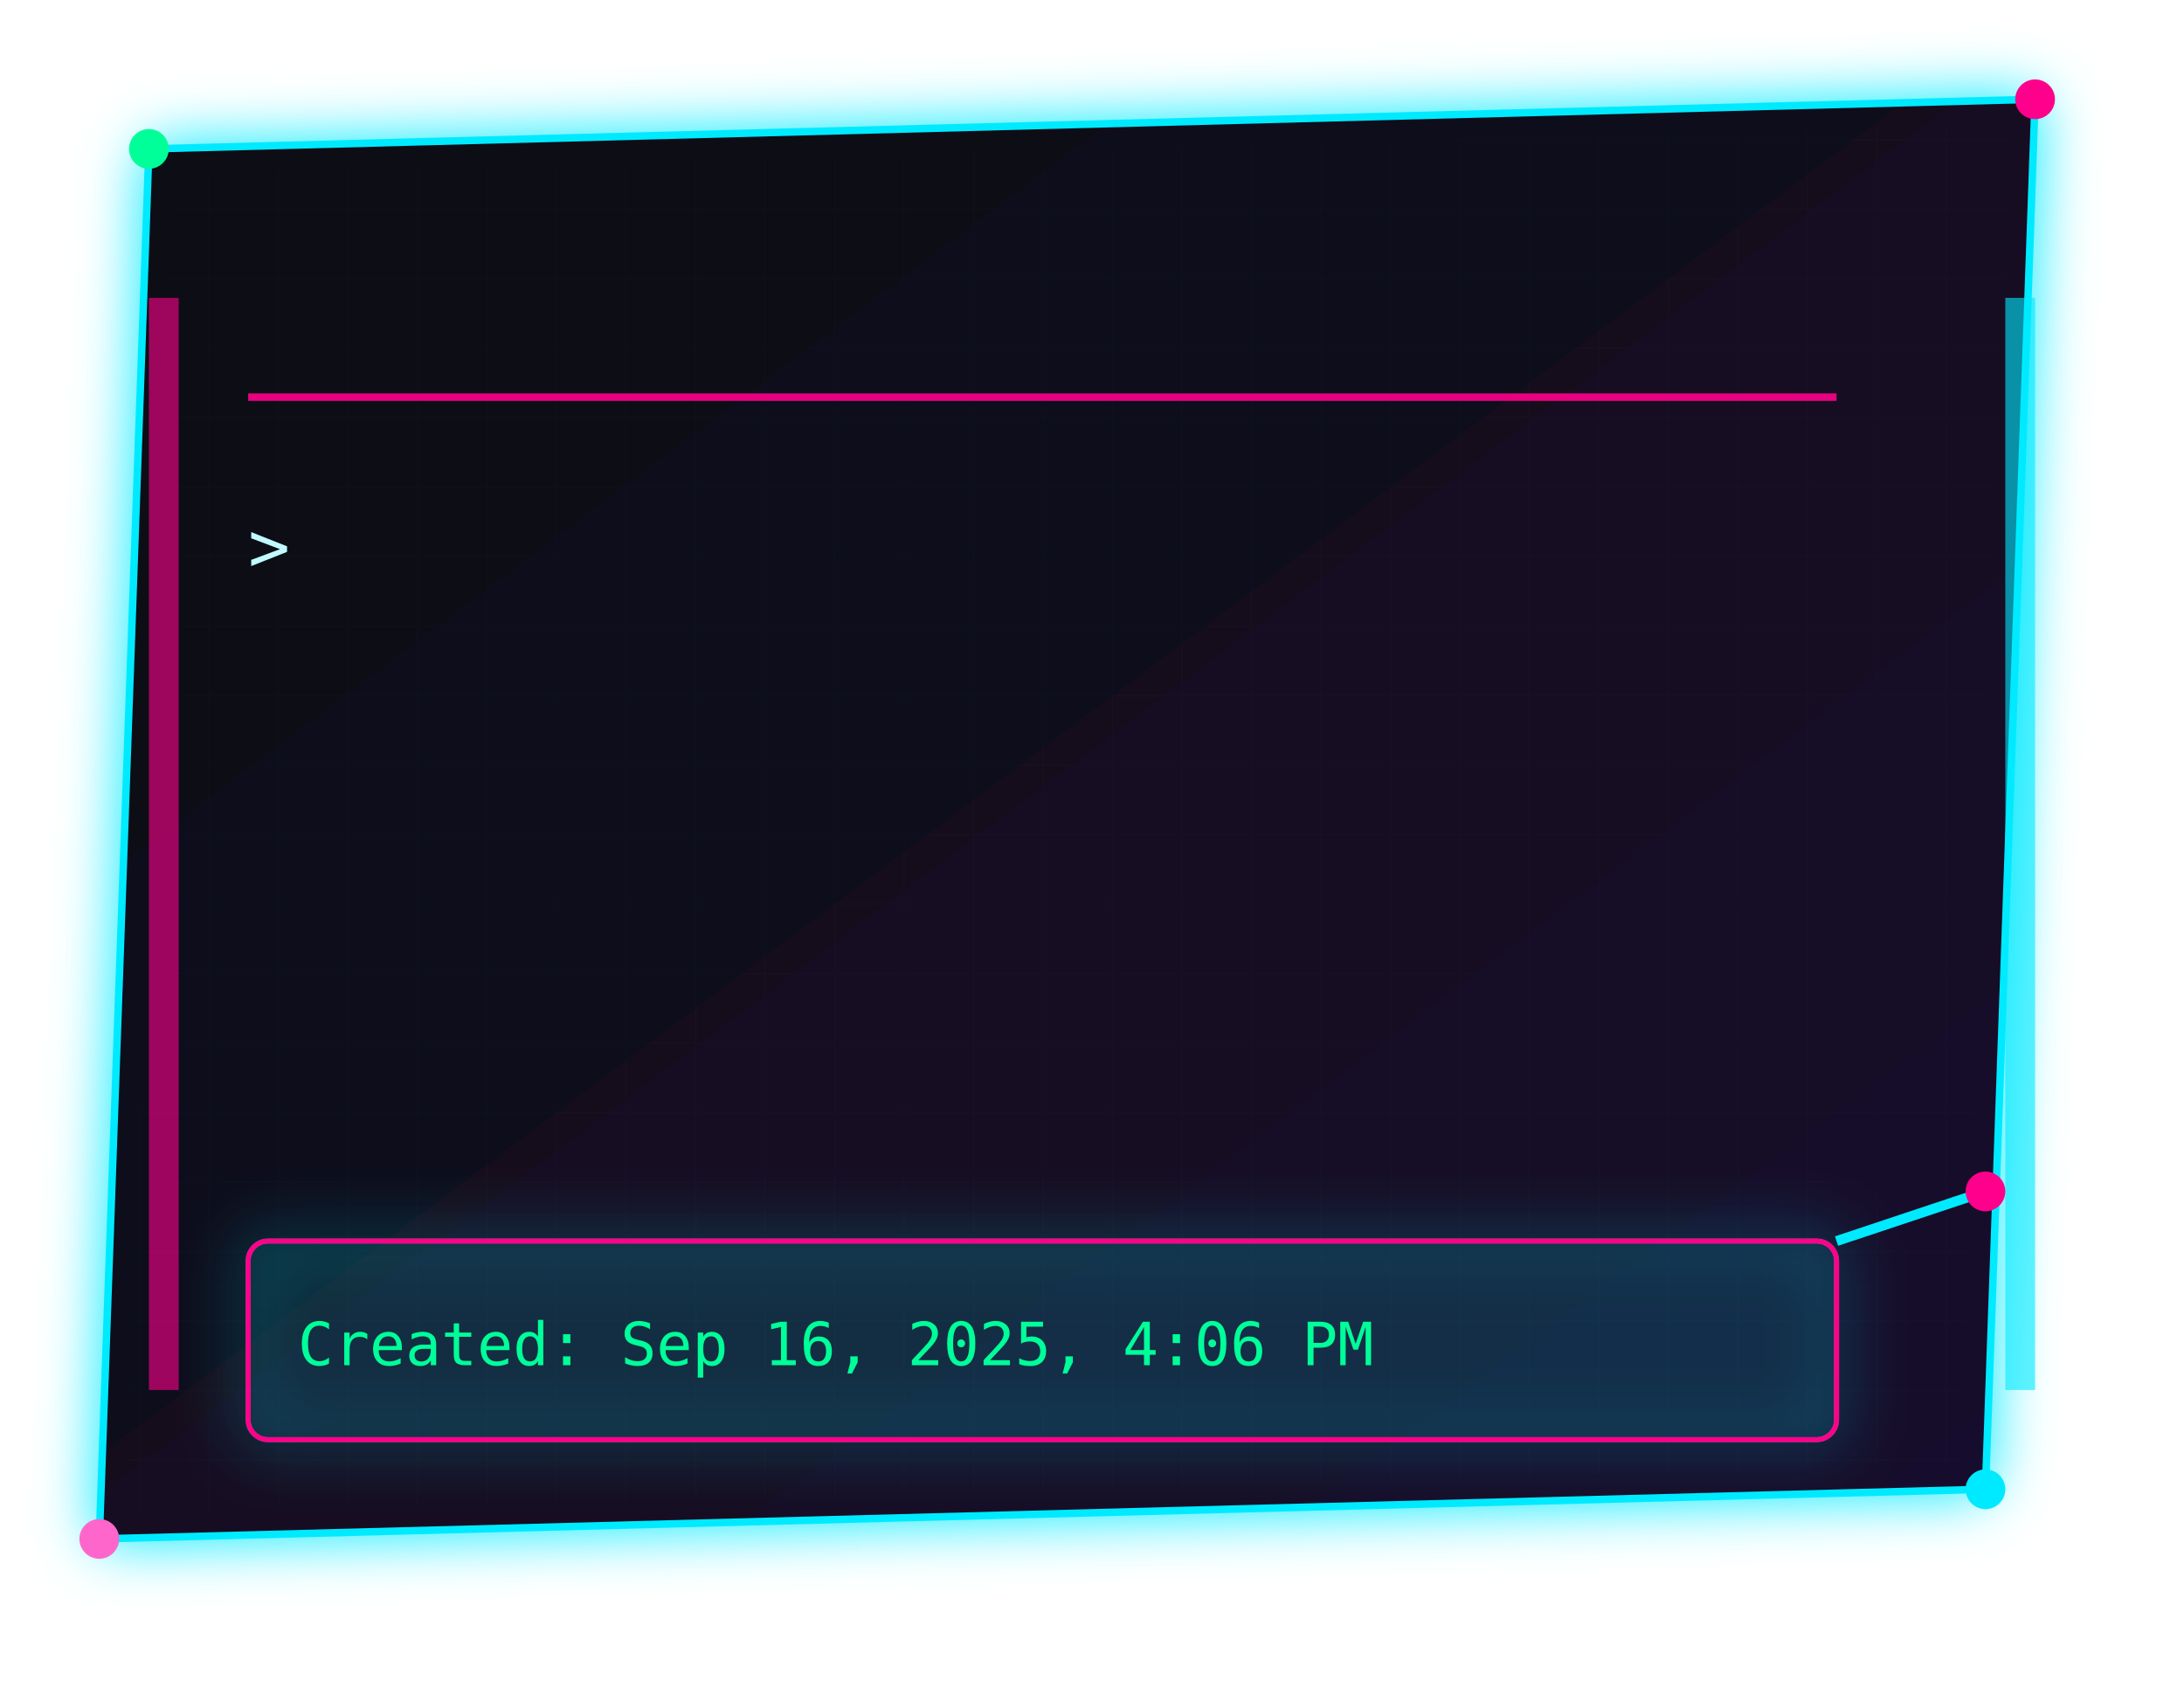
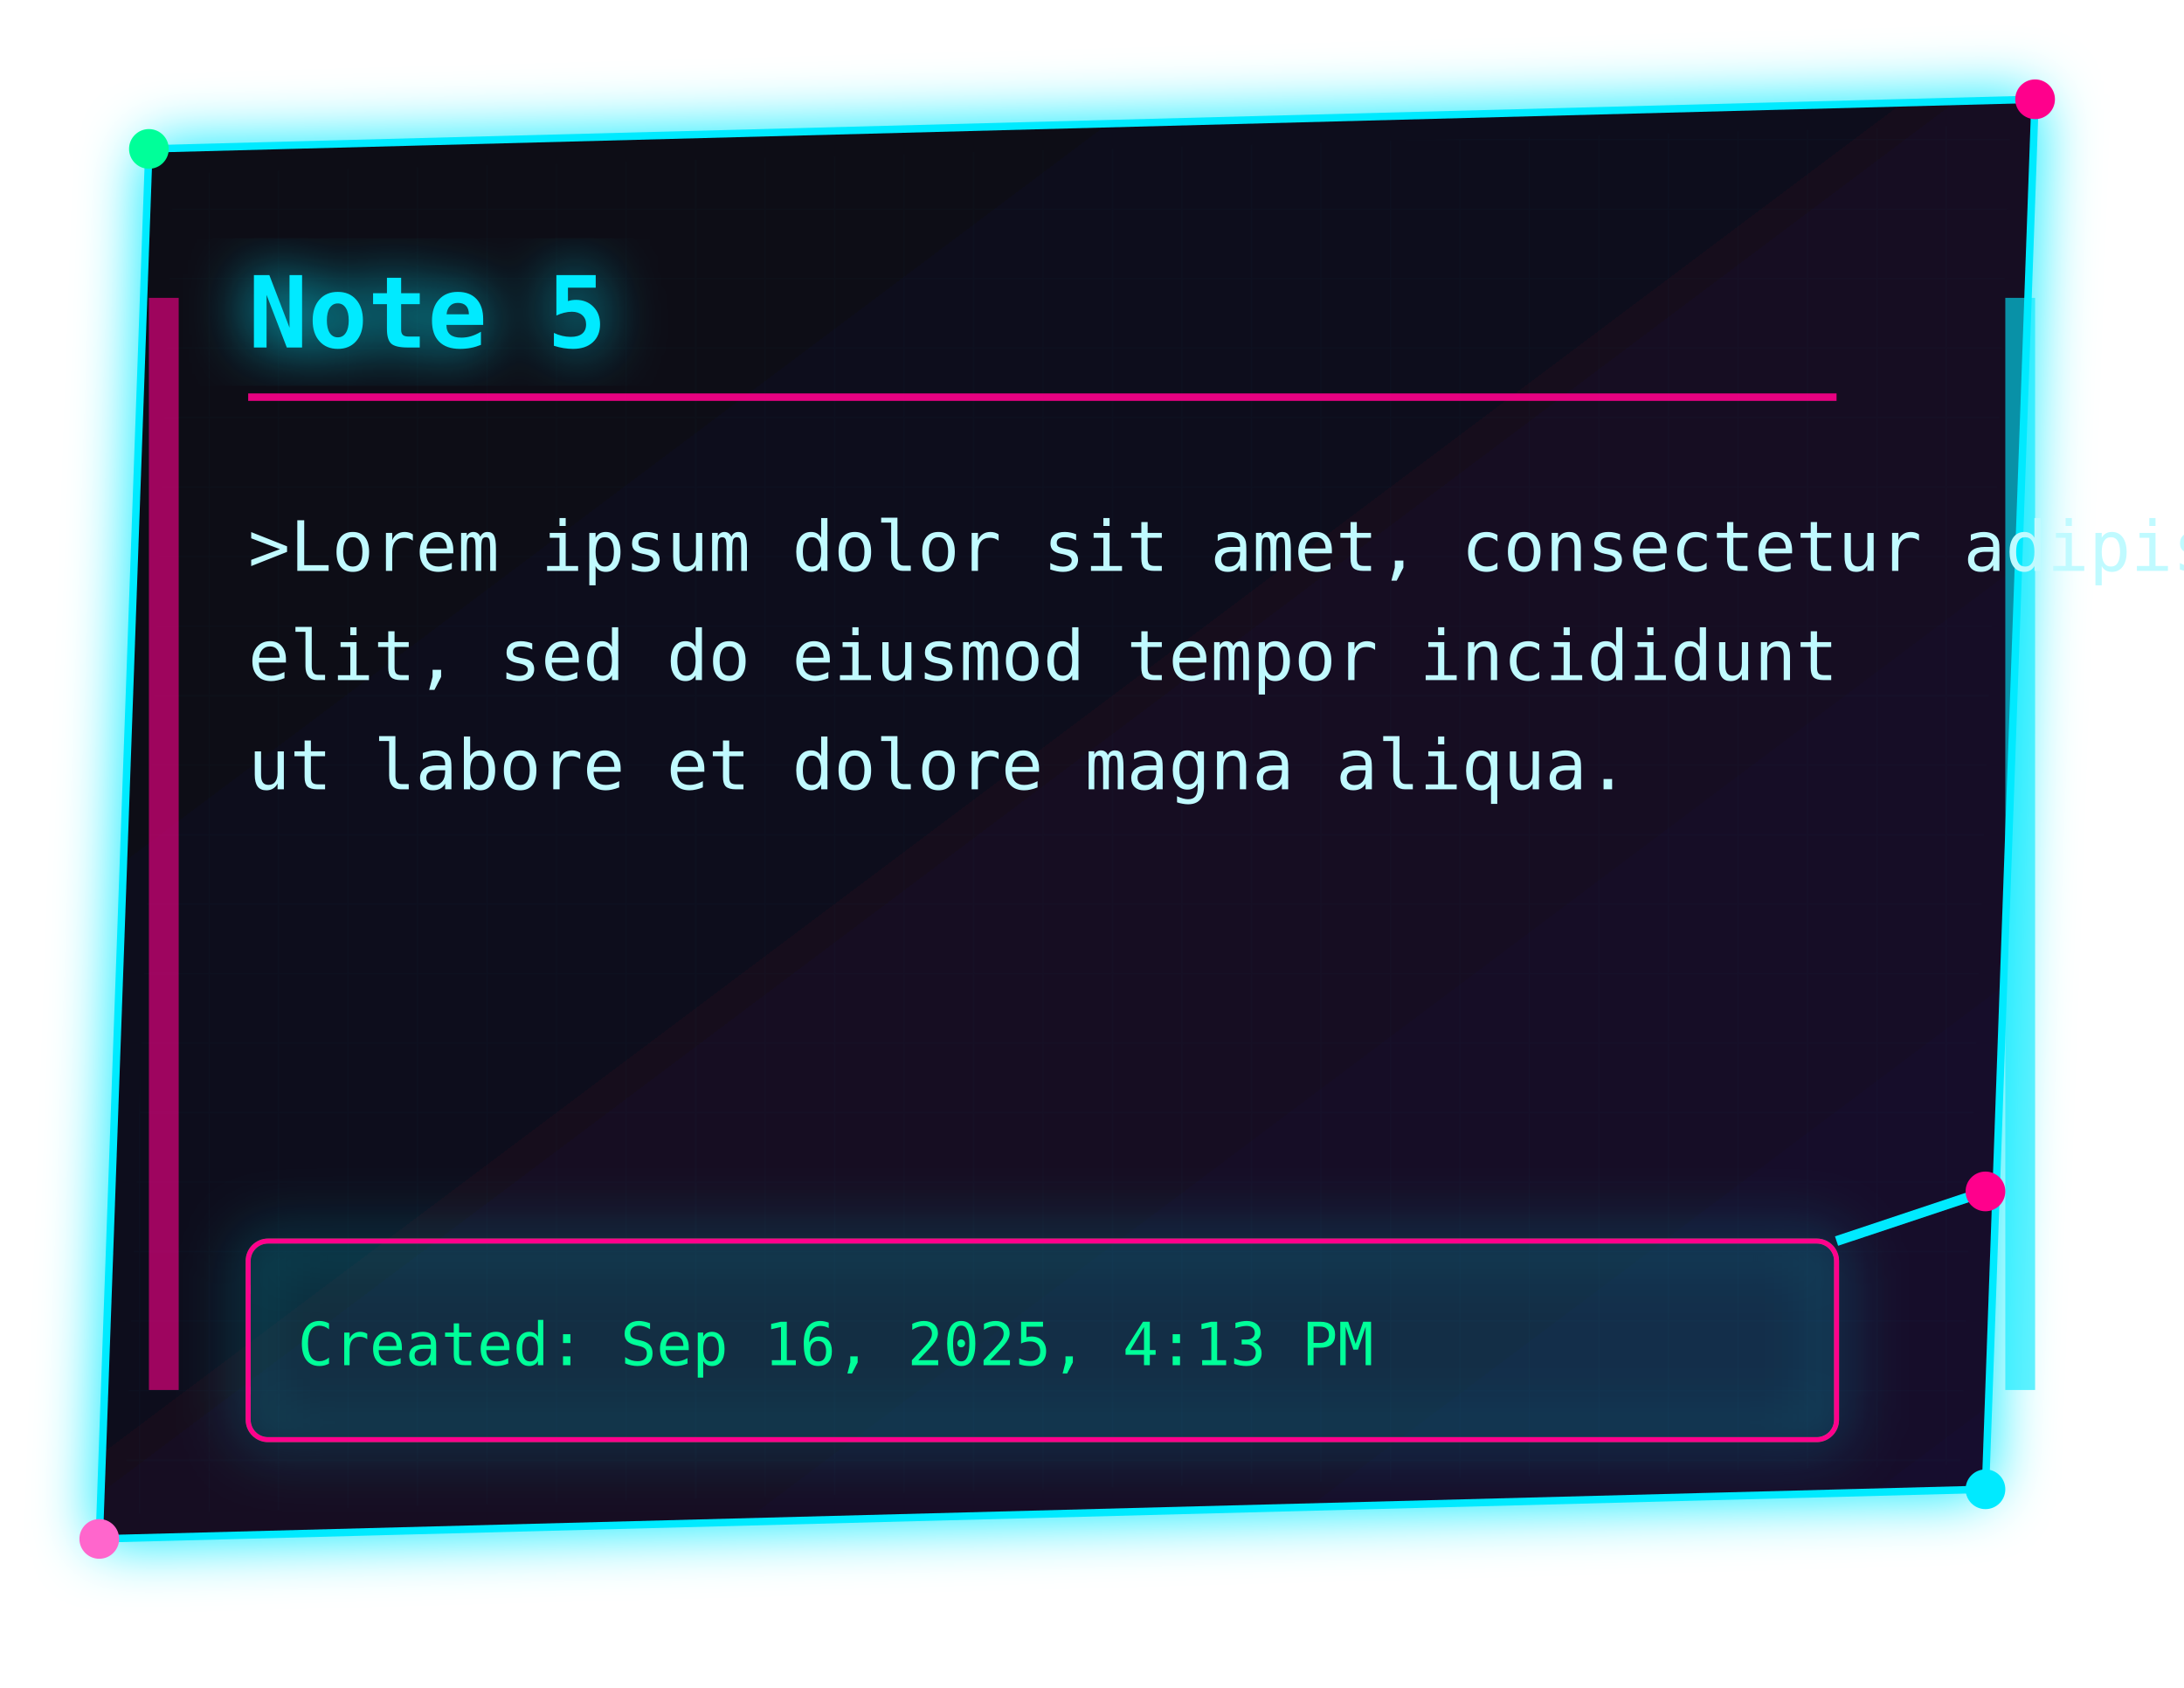
<svg xmlns="http://www.w3.org/2000/svg" width="440" height="340" viewBox="0 0 440 340">
  <defs>
    <linearGradient id="bgGradient" x1="0%" y1="0%" x2="100%" y2="100%">
      <stop offset="0%" stop-color="#0a0a12" />
      <stop offset="100%" stop-color="#1a0f2e" />
    </linearGradient>
    <filter id="neonGlow" x="-50%" y="-50%" width="200%" height="200%">
      <feDropShadow dx="0" dy="0" stdDeviation="3" flood-color="#ff008c" />
      <feDropShadow dx="0" dy="0" stdDeviation="6" flood-color="#00eaff" />
    </filter>
    <pattern id="techGrid" width="14" height="14" patternUnits="userSpaceOnUse">
      <path d="M14 0 L0 0 0 14" fill="none" stroke="rgba(0,234,255,0.05)" stroke-width="0.5" />
    </pattern>
  </defs>
  <polygon points="30,30 410,20 400,300 20,310" fill="url(#bgGradient)" stroke="#00eaff" stroke-width="1.5" filter="url(#neonGlow)" />
  <polygon points="35,35 405,25 395,295 25,305" fill="url(#techGrid)" opacity="0.3" />
  <rect x="30" y="60" width="6" height="220" fill="#ff008c" opacity="0.6" />
  <rect x="404" y="60" width="6" height="220" fill="#00eaff" opacity="0.6" />
  <circle cx="30" cy="30" r="4" fill="#00ff99" />
  <circle cx="410" cy="20" r="4" fill="#ff008c" />
  <circle cx="400" cy="300" r="4" fill="#00eaff" />
  <circle cx="20" cy="310" r="4" fill="#ff66cc" />
-   <text x="50" y="70" font-family="Orbitron, monospace" font-size="20" font-weight="bold" fill="#00eaff" filter="url(#neonGlow)" />
+   <text x="50" y="70" font-family="Orbitron, monospace" font-size="20" font-weight="bold" fill="#00eaff" filter="url(#neonGlow)">Note 5</text>
  <line x1="50" y1="80" x2="370" y2="80" stroke="#ff008c" stroke-width="1.5" opacity="0.9" />
  <text x="50" y="115" font-family="Share Tech Mono, monospace" font-size="14" fill="#c0faff">
-     <tspan x="50" dy="0">&gt;</tspan>
-     <tspan x="50" dy="22" />
-     <tspan x="50" dy="22" />
+     <tspan x="50" dy="0">&gt;Lorem ipsum dolor sit amet, consectetur adipiscing</tspan>
+     <tspan x="50" dy="22">elit, sed do eiusmod tempor incididunt</tspan>
+     <tspan x="50" dy="22">ut labore et dolore magna aliqua.</tspan>
    <tspan x="50" dy="22" />
  </text>
  <rect x="50" y="250" width="320" height="40" rx="4" ry="4" fill="rgba(0,234,255,0.08)" stroke="#ff008c" stroke-width="1" filter="url(#neonGlow)" />
-   <text x="60" y="275" font-family="Share Tech Mono, monospace" font-size="12" fill="#00ff99">Created: Sep 16, 2025, 4:06 PM</text>
+   <text x="60" y="275" font-family="Share Tech Mono, monospace" font-size="12" fill="#00ff99">Created: Sep 16, 2025, 4:13 PM</text>
  <line x1="370" y1="250" x2="400" y2="240" stroke="#00eaff" stroke-width="2" />
  <circle cx="400" cy="240" r="4" fill="#ff008c" />
</svg>
